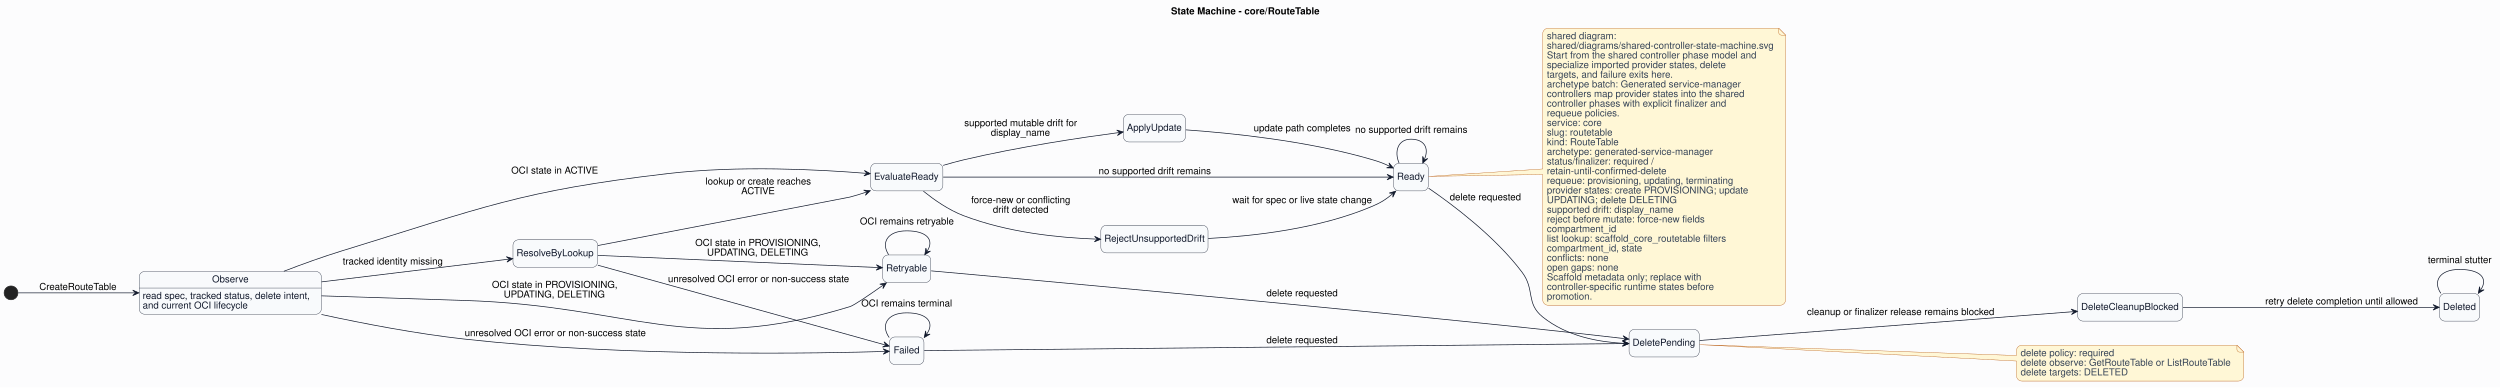
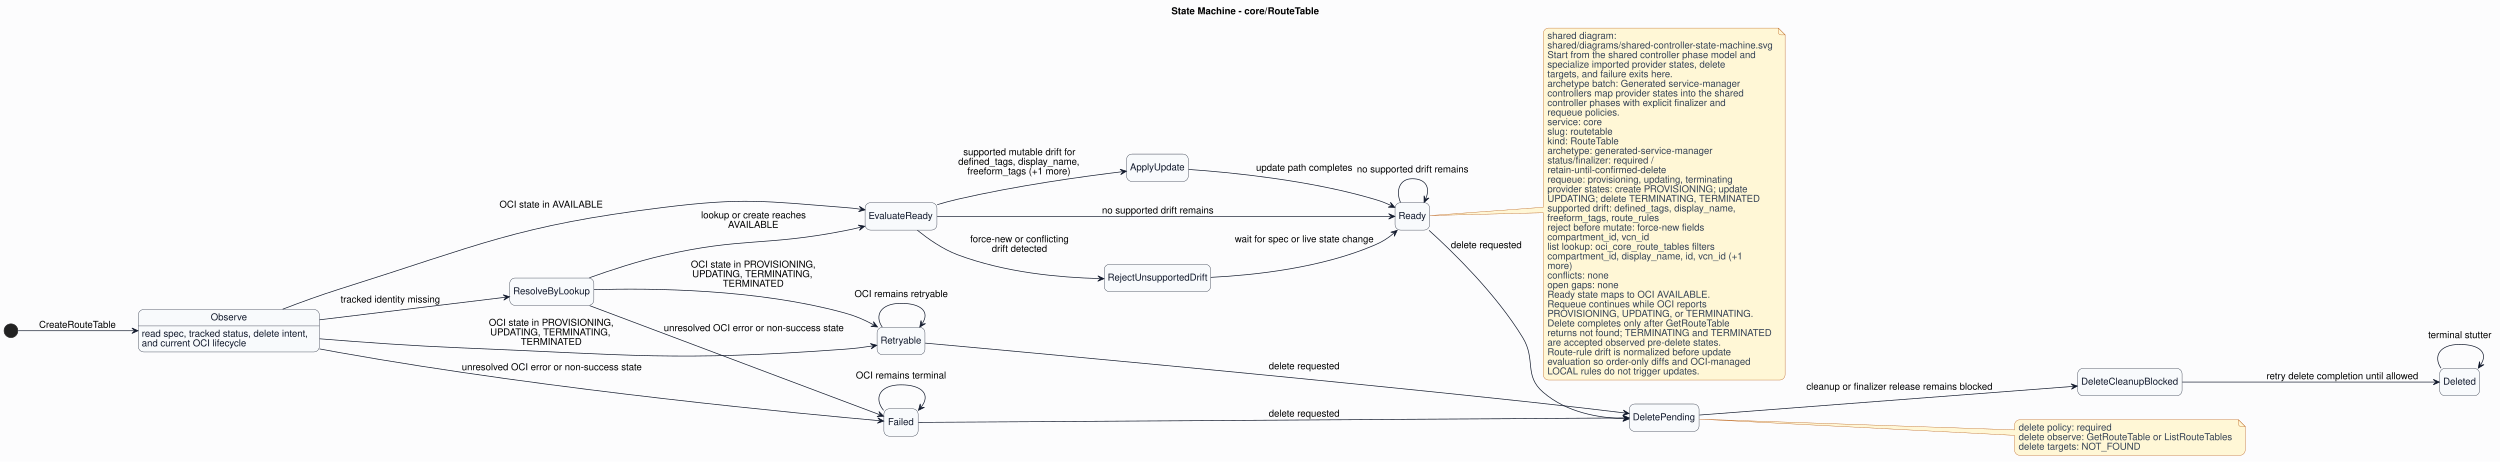
- <svg xmlns="http://www.w3.org/2000/svg" contentStyleType="text/css" data-diagram-type="STATE" height="562px" preserveAspectRatio="none" style="width:3628px;height:562px;background:#FCFCFD;" version="1.1" viewBox="0 0 3628 562" width="3628px" zoomAndPan="magnify">
+ <svg xmlns="http://www.w3.org/2000/svg" contentStyleType="text/css" data-diagram-type="STATE" height="674px" preserveAspectRatio="none" style="width:3651px;height:674px;background:#FCFCFD;" version="1.1" viewBox="0 0 3651 674" width="3651px" zoomAndPan="magnify">
  <defs />
  <g>
-     <rect fill="#FCFCFD" height="562" style="stroke:none;stroke-width:1;" width="3628" x="0" y="0" />
+     <rect fill="#FCFCFD" height="674" style="stroke:none;stroke-width:1;" width="3651" x="0" y="0" />
    <g class="title" data-source-line="10">
-       <text fill="#000000" font-family="Helvetica" font-size="14" font-weight="bold" lengthAdjust="spacing" textLength="216.269" x="1699.334" y="20.78">State Machine - core/RouteTable</text>
-     </g>
-     <g>
-       <rect fill="#F8FAFC" height="62" rx="8" ry="8" style="stroke:#0F172A;stroke-width:0.5;" width="264.364" x="202" y="394" />
-       <line style="stroke:#0F172A;stroke-width:0.5;" x1="202" x2="466.364" y1="418" y2="418" />
-       <text fill="#0F172A" font-family="Helvetica" font-size="14" lengthAdjust="spacing" textLength="52.91" x="307.727" y="409.78">Observe</text>
-       <text fill="#0F172A" font-family="Helvetica" font-size="14" lengthAdjust="spacing" textLength="244.364" x="207" y="433.78">read spec, tracked status, delete intent,</text>
-       <text fill="#0F172A" font-family="Helvetica" font-size="14" lengthAdjust="spacing" textLength="153.282" x="207" y="447.78">and current OCI lifecycle</text>
-     </g>
-     <rect fill="#F8FAFC" height="40" rx="8" ry="8" style="stroke:#0F172A;stroke-width:0.5;" width="104.951" x="1263.36" y="237" />
-     <text fill="#0F172A" font-family="Helvetica" font-size="14" lengthAdjust="spacing" textLength="94.951" x="1268.36" y="260.78">EvaluateReady</text>
-     <rect fill="#F8FAFC" height="40" rx="8" ry="8" style="stroke:#0F172A;stroke-width:0.5;" width="50.469" x="2022.32" y="237" />
-     <text fill="#0F172A" font-family="Helvetica" font-size="14" lengthAdjust="spacing" textLength="40.469" x="2027.32" y="260.78">Ready</text>
-     <rect fill="#F8FAFC" height="40" rx="8" ry="8" style="stroke:#0F172A;stroke-width:0.5;" width="69.917" x="1280.88" y="370" />
-     <text fill="#0F172A" font-family="Helvetica" font-size="14" lengthAdjust="spacing" textLength="59.917" x="1285.88" y="393.78">Retryable</text>
-     <rect fill="#F8FAFC" height="40" rx="8" ry="8" style="stroke:#0F172A;stroke-width:0.5;" width="50" x="1290.84" y="489" />
-     <text fill="#0F172A" font-family="Helvetica" font-size="14" lengthAdjust="spacing" textLength="38.131" x="1296.775" y="512.78">Failed</text>
-     <rect fill="#F8FAFC" height="40" rx="8" ry="8" style="stroke:#0F172A;stroke-width:0.5;" width="122.848" x="744.44" y="348" />
-     <text fill="#0F172A" font-family="Helvetica" font-size="14" lengthAdjust="spacing" textLength="112.848" x="749.44" y="371.78">ResolveByLookup</text>
-     <rect fill="#F8FAFC" height="40" rx="8" ry="8" style="stroke:#0F172A;stroke-width:0.5;" width="155.51" x="1597.56" y="327" />
-     <text fill="#0F172A" font-family="Helvetica" font-size="14" lengthAdjust="spacing" textLength="145.51" x="1602.56" y="350.78">RejectUnsupportedDrift</text>
-     <rect fill="#F8FAFC" height="40" rx="8" ry="8" style="stroke:#0F172A;stroke-width:0.5;" width="90.165" x="1630.23" y="166" />
-     <text fill="#0F172A" font-family="Helvetica" font-size="14" lengthAdjust="spacing" textLength="80.165" x="1635.23" y="189.78">ApplyUpdate</text>
-     <rect fill="#F8FAFC" height="40" rx="8" ry="8" style="stroke:#0F172A;stroke-width:0.5;" width="101.848" x="2364.1" y="478" />
-     <text fill="#0F172A" font-family="Helvetica" font-size="14" lengthAdjust="spacing" textLength="91.848" x="2369.1" y="501.78">DeletePending</text>
-     <rect fill="#F8FAFC" height="40" rx="8" ry="8" style="stroke:#0F172A;stroke-width:0.5;" width="58.255" x="3540.22" y="426" />
-     <text fill="#0F172A" font-family="Helvetica" font-size="14" lengthAdjust="spacing" textLength="48.255" x="3545.22" y="449.78">Deleted</text>
-     <rect fill="#F8FAFC" height="40" rx="8" ry="8" style="stroke:#0F172A;stroke-width:0.5;" width="152.427" x="3015.03" y="426" />
-     <text fill="#0F172A" font-family="Helvetica" font-size="14" lengthAdjust="spacing" textLength="142.427" x="3020.03" y="449.78">DeleteCleanupBlocked</text>
-     <ellipse cx="16" cy="425" fill="#222222" rx="10" ry="10" style="stroke:#222222;stroke-width:1;" />
+       <text fill="#000000" font-family="Helvetica" font-size="14" font-weight="bold" lengthAdjust="spacing" textLength="216.269" x="1710.694" y="20.78">State Machine - core/RouteTable</text>
+     </g>
+     <g class="entity" data-qualified-name="observe" id="ent0002">
+       <rect fill="#F8FAFC" height="62" rx="8" ry="8" style="stroke:#0F172A;stroke-width:0.5;" width="264.364" x="202" y="452" />
+       <line style="stroke:#0F172A;stroke-width:0.5;" x1="202" x2="466.364" y1="476" y2="476" />
+       <text fill="#0F172A" font-family="Helvetica" font-size="14" lengthAdjust="spacing" textLength="52.91" x="307.727" y="467.78">Observe</text>
+       <text fill="#0F172A" font-family="Helvetica" font-size="14" lengthAdjust="spacing" textLength="244.364" x="207" y="491.78">read spec, tracked status, delete intent,</text>
+       <text fill="#0F172A" font-family="Helvetica" font-size="14" lengthAdjust="spacing" textLength="153.282" x="207" y="505.78">and current OCI lifecycle</text>
+     </g>
+     <rect fill="#F8FAFC" height="40" rx="8" ry="8" style="stroke:#0F172A;stroke-width:0.5;" width="104.951" x="1263.36" y="296" />
+     <text fill="#0F172A" font-family="Helvetica" font-size="14" lengthAdjust="spacing" textLength="94.951" x="1268.36" y="319.78">EvaluateReady</text>
+     <rect fill="#F8FAFC" height="40" rx="8" ry="8" style="stroke:#0F172A;stroke-width:0.5;" width="50.469" x="2037.32" y="296" />
+     <text fill="#0F172A" font-family="Helvetica" font-size="14" lengthAdjust="spacing" textLength="40.469" x="2042.32" y="319.78">Ready</text>
+     <rect fill="#F8FAFC" height="40" rx="8" ry="8" style="stroke:#0F172A;stroke-width:0.5;" width="69.917" x="1280.88" y="478" />
+     <text fill="#0F172A" font-family="Helvetica" font-size="14" lengthAdjust="spacing" textLength="59.917" x="1285.88" y="501.78">Retryable</text>
+     <rect fill="#F8FAFC" height="40" rx="8" ry="8" style="stroke:#0F172A;stroke-width:0.5;" width="50" x="1290.84" y="597" />
+     <text fill="#0F172A" font-family="Helvetica" font-size="14" lengthAdjust="spacing" textLength="38.131" x="1296.775" y="620.78">Failed</text>
+     <rect fill="#F8FAFC" height="40" rx="8" ry="8" style="stroke:#0F172A;stroke-width:0.5;" width="122.848" x="744.44" y="406" />
+     <text fill="#0F172A" font-family="Helvetica" font-size="14" lengthAdjust="spacing" textLength="112.848" x="749.44" y="429.78">ResolveByLookup</text>
+     <rect fill="#F8FAFC" height="40" rx="8" ry="8" style="stroke:#0F172A;stroke-width:0.5;" width="155.51" x="1612.56" y="386" />
+     <text fill="#0F172A" font-family="Helvetica" font-size="14" lengthAdjust="spacing" textLength="145.51" x="1617.56" y="409.78">RejectUnsupportedDrift</text>
+     <rect fill="#F8FAFC" height="40" rx="8" ry="8" style="stroke:#0F172A;stroke-width:0.5;" width="90.165" x="1645.23" y="225" />
+     <text fill="#0F172A" font-family="Helvetica" font-size="14" lengthAdjust="spacing" textLength="80.165" x="1650.23" y="248.78">ApplyUpdate</text>
+     <rect fill="#F8FAFC" height="40" rx="8" ry="8" style="stroke:#0F172A;stroke-width:0.5;" width="101.848" x="2379.46" y="590" />
+     <text fill="#0F172A" font-family="Helvetica" font-size="14" lengthAdjust="spacing" textLength="91.848" x="2384.46" y="613.78">DeletePending</text>
+     <rect fill="#F8FAFC" height="40" rx="8" ry="8" style="stroke:#0F172A;stroke-width:0.5;" width="58.255" x="3562.95" y="538" />
+     <text fill="#0F172A" font-family="Helvetica" font-size="14" lengthAdjust="spacing" textLength="48.255" x="3567.95" y="561.78">Deleted</text>
+     <rect fill="#F8FAFC" height="40" rx="8" ry="8" style="stroke:#0F172A;stroke-width:0.5;" width="152.427" x="3034.26" y="538" />
+     <text fill="#0F172A" font-family="Helvetica" font-size="14" lengthAdjust="spacing" textLength="142.427" x="3039.26" y="561.78">DeleteCleanupBlocked</text>
+     <g class="start_entity" data-qualified-name=".start." data-source-line="32" id="ent0002">
+       <ellipse cx="16" cy="483" fill="#222222" rx="10" ry="10" style="stroke:#222222;stroke-width:1;" />
+     </g>
    <g class="entity" data-qualified-name="GMN2" data-source-line="55" id="ent0003">
-       <path d="M2238.78,49 L2238.78,245.2 L2073.1,255.99 L2238.78,253.2 L2238.78,435 A8,8 0 0 0 2246.78,443 L2583.261,443 A8,8 0 0 0 2591.261,435 L2591.261,51 L2581.261,41 L2246.78,41 A8,8 0 0 0 2238.78,49" fill="#FFF7D6" style="stroke:#B45309;stroke-width:0.5;" />
-       <path d="M2581.261,41 L2581.261,47 A4,4 0 0 0 2585.261,51 L2591.261,51 L2581.261,41" fill="#FFF7D6" style="stroke:#B45309;stroke-width:0.5;" />
-       <text fill="#334155" font-family="Helvetica" font-size="14" lengthAdjust="spacing" textLength="101.165" x="2244.78" y="56.78">shared diagram:</text>
-       <text fill="#334155" font-family="Helvetica" font-size="14" lengthAdjust="spacing" textLength="331.481" x="2244.78" y="70.78">shared/diagrams/shared-controller-state-machine.svg</text>
-       <text fill="#334155" font-family="Helvetica" font-size="14" lengthAdjust="spacing" textLength="304.274" x="2244.78" y="84.78">Start from the shared controller phase model and</text>
-       <text fill="#334155" font-family="Helvetica" font-size="14" lengthAdjust="spacing" textLength="261.468" x="2244.78" y="98.78">specialize imported provider states, delete</text>
-       <text fill="#334155" font-family="Helvetica" font-size="14" lengthAdjust="spacing" textLength="184.434" x="2244.78" y="112.78">targets, and failure exits here.</text>
-       <text fill="#334155" font-family="Helvetica" font-size="14" lengthAdjust="spacing" textLength="281.709" x="2244.78" y="126.78">archetype batch: Generated service-manager</text>
-       <text fill="#334155" font-family="Helvetica" font-size="14" lengthAdjust="spacing" textLength="287.923" x="2244.78" y="140.78">controllers map provider states into the shared</text>
-       <text fill="#334155" font-family="Helvetica" font-size="14" lengthAdjust="spacing" textLength="261.461" x="2244.78" y="154.78">controller phases with explicit finalizer and</text>
-       <text fill="#334155" font-family="Helvetica" font-size="14" lengthAdjust="spacing" textLength="105.848" x="2244.78" y="168.78">requeue policies.</text>
-       <text fill="#334155" font-family="Helvetica" font-size="14" lengthAdjust="spacing" textLength="79.358" x="2244.78" y="182.78">service: core</text>
-       <text fill="#334155" font-family="Helvetica" font-size="14" lengthAdjust="spacing" textLength="95.731" x="2244.78" y="196.78">slug: routetable</text>
-       <text fill="#334155" font-family="Helvetica" font-size="14" lengthAdjust="spacing" textLength="105.841" x="2244.78" y="210.78">kind: RouteTable</text>
-       <text fill="#334155" font-family="Helvetica" font-size="14" lengthAdjust="spacing" textLength="241.24" x="2244.78" y="224.78">archetype: generated-service-manager</text>
-       <text fill="#334155" font-family="Helvetica" font-size="14" lengthAdjust="spacing" textLength="156.406" x="2244.78" y="238.78">status/finalizer: required /</text>
-       <text fill="#334155" font-family="Helvetica" font-size="14" lengthAdjust="spacing" textLength="174.303" x="2244.78" y="252.78">retain-until-confirmed-delete</text>
-       <text fill="#334155" font-family="Helvetica" font-size="14" lengthAdjust="spacing" textLength="272.398" x="2244.78" y="266.78">requeue: provisioning, updating, terminating</text>
-       <text fill="#334155" font-family="Helvetica" font-size="14" lengthAdjust="spacing" textLength="295.682" x="2244.78" y="280.78">provider states: create PROVISIONING; update</text>
-       <text fill="#334155" font-family="Helvetica" font-size="14" lengthAdjust="spacing" textLength="192.165" x="2244.78" y="294.78">UPDATING; delete DELETING</text>
-       <text fill="#334155" font-family="Helvetica" font-size="14" lengthAdjust="spacing" textLength="183.661" x="2244.78" y="308.78">supported drift: display_name</text>
-       <text fill="#334155" font-family="Helvetica" font-size="14" lengthAdjust="spacing" textLength="230.33" x="2244.78" y="322.78">reject before mutate: force-new fields</text>
-       <text fill="#334155" font-family="Helvetica" font-size="14" lengthAdjust="spacing" textLength="100.379" x="2244.78" y="336.78">compartment_id</text>
-       <text fill="#334155" font-family="Helvetica" font-size="14" lengthAdjust="spacing" textLength="260.695" x="2244.78" y="350.78">list lookup: scaffold_core_routetable filters</text>
-       <text fill="#334155" font-family="Helvetica" font-size="14" lengthAdjust="spacing" textLength="138.51" x="2244.78" y="364.78">compartment_id, state</text>
-       <text fill="#334155" font-family="Helvetica" font-size="14" lengthAdjust="spacing" textLength="89.496" x="2244.78" y="378.78">conflicts: none</text>
-       <text fill="#334155" font-family="Helvetica" font-size="14" lengthAdjust="spacing" textLength="104.316" x="2244.78" y="392.78">open gaps: none</text>
-       <text fill="#334155" font-family="Helvetica" font-size="14" lengthAdjust="spacing" textLength="224.902" x="2244.78" y="406.78">Scaffold metadata only; replace with</text>
-       <text fill="#334155" font-family="Helvetica" font-size="14" lengthAdjust="spacing" textLength="244.323" x="2244.78" y="420.78">controller-specific runtime states before</text>
-       <text fill="#334155" font-family="Helvetica" font-size="14" lengthAdjust="spacing" textLength="66.144" x="2244.78" y="434.78">promotion.</text>
-     </g>
-     <g class="entity" data-qualified-name="GMN5" data-source-line="85" id="ent0006">
-       <path d="M2926.27,509 L2926.27,515.93 L2466.43,500.17 L2926.27,523.93 L2926.27,545 A8,8 0 0 0 2934.27,553 L3248.227,553 A8,8 0 0 0 3256.227,545 L3256.227,511 L3246.227,501 L2934.27,501 A8,8 0 0 0 2926.27,509" fill="#FFF7D6" style="stroke:#B45309;stroke-width:0.5;" />
-       <path d="M3246.227,501 L3246.227,507 A4,4 0 0 0 3250.227,511 L3256.227,511 L3246.227,501" fill="#FFF7D6" style="stroke:#B45309;stroke-width:0.5;" />
-       <text fill="#334155" font-family="Helvetica" font-size="14" lengthAdjust="spacing" textLength="136.972" x="2932.27" y="516.78">delete policy: required</text>
-       <text fill="#334155" font-family="Helvetica" font-size="14" lengthAdjust="spacing" textLength="308.957" x="2932.27" y="530.78">delete observe: GetRouteTable or ListRouteTable</text>
-       <text fill="#334155" font-family="Helvetica" font-size="14" lengthAdjust="spacing" textLength="157.185" x="2932.27" y="544.78">delete targets: DELETED</text>
+       <path d="M2253.78,49 L2253.78,302.66 L2088.12,314.79 L2253.78,310.66 L2253.78,547 A8,8 0 0 0 2261.78,555 L2598.986,555 A8,8 0 0 0 2606.986,547 L2606.986,51 L2596.986,41 L2261.78,41 A8,8 0 0 0 2253.78,49" fill="#FFF7D6" style="stroke:#B45309;stroke-width:0.5;" />
+       <path d="M2596.986,41 L2596.986,47 A4,4 0 0 0 2600.986,51 L2606.986,51 L2596.986,41" fill="#FFF7D6" style="stroke:#B45309;stroke-width:0.5;" />
+       <text fill="#334155" font-family="Helvetica" font-size="14" lengthAdjust="spacing" textLength="101.165" x="2259.78" y="56.78">shared diagram:</text>
+       <text fill="#334155" font-family="Helvetica" font-size="14" lengthAdjust="spacing" textLength="331.481" x="2259.78" y="70.78">shared/diagrams/shared-controller-state-machine.svg</text>
+       <text fill="#334155" font-family="Helvetica" font-size="14" lengthAdjust="spacing" textLength="304.274" x="2259.78" y="84.78">Start from the shared controller phase model and</text>
+       <text fill="#334155" font-family="Helvetica" font-size="14" lengthAdjust="spacing" textLength="261.468" x="2259.78" y="98.78">specialize imported provider states, delete</text>
+       <text fill="#334155" font-family="Helvetica" font-size="14" lengthAdjust="spacing" textLength="184.434" x="2259.78" y="112.78">targets, and failure exits here.</text>
+       <text fill="#334155" font-family="Helvetica" font-size="14" lengthAdjust="spacing" textLength="281.709" x="2259.78" y="126.78">archetype batch: Generated service-manager</text>
+       <text fill="#334155" font-family="Helvetica" font-size="14" lengthAdjust="spacing" textLength="287.923" x="2259.78" y="140.78">controllers map provider states into the shared</text>
+       <text fill="#334155" font-family="Helvetica" font-size="14" lengthAdjust="spacing" textLength="261.461" x="2259.78" y="154.78">controller phases with explicit finalizer and</text>
+       <text fill="#334155" font-family="Helvetica" font-size="14" lengthAdjust="spacing" textLength="105.848" x="2259.78" y="168.78">requeue policies.</text>
+       <text fill="#334155" font-family="Helvetica" font-size="14" lengthAdjust="spacing" textLength="79.358" x="2259.78" y="182.78">service: core</text>
+       <text fill="#334155" font-family="Helvetica" font-size="14" lengthAdjust="spacing" textLength="95.731" x="2259.78" y="196.78">slug: routetable</text>
+       <text fill="#334155" font-family="Helvetica" font-size="14" lengthAdjust="spacing" textLength="105.841" x="2259.78" y="210.78">kind: RouteTable</text>
+       <text fill="#334155" font-family="Helvetica" font-size="14" lengthAdjust="spacing" textLength="241.24" x="2259.78" y="224.78">archetype: generated-service-manager</text>
+       <text fill="#334155" font-family="Helvetica" font-size="14" lengthAdjust="spacing" textLength="156.406" x="2259.78" y="238.78">status/finalizer: required /</text>
+       <text fill="#334155" font-family="Helvetica" font-size="14" lengthAdjust="spacing" textLength="174.303" x="2259.78" y="252.78">retain-until-confirmed-delete</text>
+       <text fill="#334155" font-family="Helvetica" font-size="14" lengthAdjust="spacing" textLength="272.398" x="2259.78" y="266.78">requeue: provisioning, updating, terminating</text>
+       <text fill="#334155" font-family="Helvetica" font-size="14" lengthAdjust="spacing" textLength="295.682" x="2259.78" y="280.78">provider states: create PROVISIONING; update</text>
+       <text fill="#334155" font-family="Helvetica" font-size="14" lengthAdjust="spacing" textLength="317.372" x="2259.78" y="294.78">UPDATING; delete TERMINATING, TERMINATED</text>
+       <text fill="#334155" font-family="Helvetica" font-size="14" lengthAdjust="spacing" textLength="275.509" x="2259.78" y="308.78">supported drift: defined_tags, display_name,</text>
+       <text fill="#334155" font-family="Helvetica" font-size="14" lengthAdjust="spacing" textLength="164.192" x="2259.78" y="322.78">freeform_tags, route_rules</text>
+       <text fill="#334155" font-family="Helvetica" font-size="14" lengthAdjust="spacing" textLength="230.33" x="2259.78" y="336.78">reject before mutate: force-new fields</text>
+       <text fill="#334155" font-family="Helvetica" font-size="14" lengthAdjust="spacing" textLength="148.627" x="2259.78" y="350.78">compartment_id, vcn_id</text>
+       <text fill="#334155" font-family="Helvetica" font-size="14" lengthAdjust="spacing" textLength="245.13" x="2259.78" y="364.78">list lookup: oci_core_route_tables filters</text>
+       <text fill="#334155" font-family="Helvetica" font-size="14" lengthAdjust="spacing" textLength="285.981" x="2259.78" y="378.78">compartment_id, display_name, id, vcn_id (+1</text>
+       <text fill="#334155" font-family="Helvetica" font-size="14" lengthAdjust="spacing" textLength="36.559" x="2259.78" y="392.78">more)</text>
+       <text fill="#334155" font-family="Helvetica" font-size="14" lengthAdjust="spacing" textLength="89.496" x="2259.78" y="406.78">conflicts: none</text>
+       <text fill="#334155" font-family="Helvetica" font-size="14" lengthAdjust="spacing" textLength="104.316" x="2259.78" y="420.78">open gaps: none</text>
+       <text fill="#334155" font-family="Helvetica" font-size="14" lengthAdjust="spacing" textLength="240.447" x="2259.78" y="434.78">Ready state maps to OCI AVAILABLE.</text>
+       <text fill="#334155" font-family="Helvetica" font-size="14" lengthAdjust="spacing" textLength="232.682" x="2259.78" y="448.78">Requeue continues while OCI reports</text>
+       <text fill="#334155" font-family="Helvetica" font-size="14" lengthAdjust="spacing" textLength="307.248" x="2259.78" y="462.78">PROVISIONING, UPDATING, or TERMINATING.</text>
+       <text fill="#334155" font-family="Helvetica" font-size="14" lengthAdjust="spacing" textLength="268.475" x="2259.78" y="476.78">Delete completes only after GetRouteTable</text>
+       <text fill="#334155" font-family="Helvetica" font-size="14" lengthAdjust="spacing" textLength="332.206" x="2259.78" y="490.78">returns not found; TERMINATING and TERMINATED</text>
+       <text fill="#334155" font-family="Helvetica" font-size="14" lengthAdjust="spacing" textLength="254.488" x="2259.78" y="504.78">are accepted observed pre-delete states.</text>
+       <text fill="#334155" font-family="Helvetica" font-size="14" lengthAdjust="spacing" textLength="269.254" x="2259.78" y="518.78">Route-rule drift is normalized before update</text>
+       <text fill="#334155" font-family="Helvetica" font-size="14" lengthAdjust="spacing" textLength="298.054" x="2259.78" y="532.78">evaluation so order-only diffs and OCI-managed</text>
+       <text fill="#334155" font-family="Helvetica" font-size="14" lengthAdjust="spacing" textLength="224.13" x="2259.78" y="546.78">LOCAL rules do not trigger updates.</text>
+     </g>
+     <g class="entity" data-qualified-name="GMN5" data-source-line="93" id="ent0006">
+       <path d="M2941.99,621 L2941.99,627.82 L2481.8,612.16 L2941.99,635.82 L2941.99,657 A8,8 0 0 0 2949.99,665 L3270.947,665 A8,8 0 0 0 3278.947,657 L3278.947,623 L3268.947,613 L2949.99,613 A8,8 0 0 0 2941.99,621" fill="#FFF7D6" style="stroke:#B45309;stroke-width:0.5;" />
+       <path d="M3268.947,613 L3268.947,619 A4,4 0 0 0 3272.947,623 L3278.947,623 L3268.947,613" fill="#FFF7D6" style="stroke:#B45309;stroke-width:0.5;" />
+       <text fill="#334155" font-family="Helvetica" font-size="14" lengthAdjust="spacing" textLength="136.972" x="2947.99" y="628.78">delete policy: required</text>
+       <text fill="#334155" font-family="Helvetica" font-size="14" lengthAdjust="spacing" textLength="315.957" x="2947.99" y="642.78">delete observe: GetRouteTable or ListRouteTables</text>
+       <text fill="#334155" font-family="Helvetica" font-size="14" lengthAdjust="spacing" textLength="179.724" x="2947.99" y="656.78">delete targets: NOT_FOUND</text>
    </g>
    <g class="link" data-entity-1="ent0002" data-entity-2="ent0002" data-link-type="dependency" data-source-line="32" id="lnk3">
-       <path d="M26.46,425 C53.02,425 124.95,425 195.6,425" fill="none" id="*start*-to-observe" style="stroke:#0F172A;stroke-width:1;" />
-       <polygon fill="#0F172A" points="201.6,425,192.6,421,196.6,425,192.6,429,201.6,425" style="stroke:#0F172A;stroke-width:1;" />
-       <text fill="#000000" font-family="Helvetica" font-size="14" lengthAdjust="spacing" textLength="114.399" x="57" y="420.78">CreateRouteTable</text>
+       <path d="M26.46,483 C53.02,483 124.95,483 195.6,483" fill="none" id="*start*-to-observe" style="stroke:#0F172A;stroke-width:1;" />
+       <polygon fill="#0F172A" points="201.6,483,192.6,479,196.6,483,192.6,487,201.6,483" style="stroke:#0F172A;stroke-width:1;" />
+       <text fill="#000000" font-family="Helvetica" font-size="14" lengthAdjust="spacing" textLength="114.399" x="57" y="478.78">CreateRouteTable</text>
    </g>
    <g class="link" data-entity-1="ent0002" data-entity-2="ent0007" data-link-type="dependency" data-source-line="33" id="lnk4">
-       <path d="M466.64,409.05 C557.55,398.01 668.334,384.573 738.184,376.093" fill="none" id="observe-to-resolve_by_lookup" style="stroke:#0F172A;stroke-width:1;" />
-       <polygon fill="#0F172A" points="744.14,375.37,734.723,372.484,739.176,375.973,735.688,380.425,744.14,375.37" style="stroke:#0F172A;stroke-width:1;" />
-       <text fill="#000000" font-family="Helvetica" font-size="14" lengthAdjust="spacing" textLength="145.503" x="497.36" y="383.84">tracked identity missing</text>
+       <path d="M466.64,467.05 C557.55,456.01 668.334,442.573 738.184,434.093" fill="none" id="observe-to-resolve_by_lookup" style="stroke:#0F172A;stroke-width:1;" />
+       <polygon fill="#0F172A" points="744.14,433.37,734.723,430.484,739.176,433.973,735.688,438.425,744.14,433.37" style="stroke:#0F172A;stroke-width:1;" />
+       <text fill="#000000" font-family="Helvetica" font-size="14" lengthAdjust="spacing" textLength="145.503" x="497.36" y="441.84">tracked identity missing</text>
    </g>
    <g class="link" data-entity-1="ent0007" data-entity-2="ent0003" data-link-type="dependency" data-source-line="34" id="lnk5">
-       <path d="M867.78,356.3 C985.37,333.72 1232.26,286.3 1233.36,286 C1243.07,283.36 1247.604,282.054 1257.384,278.704" fill="none" id="resolve_by_lookup-to-evaluate_ready" style="stroke:#0F172A;stroke-width:1;" />
-       <polygon fill="#0F172A" points="1263.06,276.76,1253.249,275.892,1258.33,278.38,1255.842,283.461,1263.06,276.76" style="stroke:#0F172A;stroke-width:1;" />
-       <text fill="#000000" font-family="Helvetica" font-size="14" lengthAdjust="spacing" textLength="154.089" x="1023.86" y="267.78">lookup or create reaches</text>
-       <text fill="#000000" font-family="Helvetica" font-size="14" lengthAdjust="spacing" textLength="50.565" x="1075.622" y="281.78">ACTIVE</text>
+       <path d="M860.74,405.59 C891.81,394.51 931.84,381.4 968.36,373 C1084.2,346.36 1116.73,359.87 1233.36,337 C1242.97,335.12 1247.306,334.224 1257.066,331.804" fill="none" id="resolve_by_lookup-to-evaluate_ready" style="stroke:#0F172A;stroke-width:1;" />
+       <polygon fill="#0F172A" points="1262.89,330.36,1253.192,328.644,1258.037,331.563,1255.117,336.408,1262.89,330.36" style="stroke:#0F172A;stroke-width:1;" />
+       <text fill="#000000" font-family="Helvetica" font-size="14" lengthAdjust="spacing" textLength="154.089" x="1023.86" y="318.78">lookup or create reaches</text>
+       <text fill="#000000" font-family="Helvetica" font-size="14" lengthAdjust="spacing" textLength="75.489" x="1063.16" y="332.78">AVAILABLE</text>
    </g>
    <g class="link" data-entity-1="ent0007" data-entity-2="ent0005" data-link-type="dependency" data-source-line="35" id="lnk6">
-       <path d="M867.63,370.63 C975.21,375.29 1189.806,384.58 1274.596,388.26" fill="none" id="resolve_by_lookup-to-retryable" style="stroke:#0F172A;stroke-width:1;" />
-       <polygon fill="#0F172A" points="1280.59,388.52,1271.772,384.134,1275.595,388.303,1271.425,392.126,1280.59,388.52" style="stroke:#0F172A;stroke-width:1;" />
-       <text fill="#000000" font-family="Helvetica" font-size="14" lengthAdjust="spacing" textLength="184.379" x="1008.86" y="356.9">OCI state in PROVISIONING,</text>
-       <text fill="#000000" font-family="Helvetica" font-size="14" lengthAdjust="spacing" textLength="150.131" x="1025.984" y="370.9">UPDATING, DELETING</text>
+       <path d="M867.46,423.04 C951.3,420.6 1106.7,422.03 1233.36,457 C1250,461.59 1261.971,466.84 1276.291,474.64" fill="none" id="resolve_by_lookup-to-retryable" style="stroke:#0F172A;stroke-width:1;" />
+       <polygon fill="#0F172A" points="1281.56,477.51,1275.57,469.692,1277.169,475.118,1271.743,476.718,1281.56,477.51" style="stroke:#0F172A;stroke-width:1;" />
+       <text fill="#000000" font-family="Helvetica" font-size="14" lengthAdjust="spacing" textLength="184.379" x="1008.86" y="390.78">OCI state in PROVISIONING,</text>
+       <text fill="#000000" font-family="Helvetica" font-size="14" lengthAdjust="spacing" textLength="180.448" x="1010.825" y="404.78">UPDATING, TERMINATING,</text>
+       <text fill="#000000" font-family="Helvetica" font-size="14" lengthAdjust="spacing" textLength="91" x="1055.55" y="418.78">TERMINATED</text>
    </g>
    <g class="link" data-entity-1="ent0007" data-entity-2="ent0006" data-link-type="dependency" data-source-line="36" id="lnk7">
-       <path d="M867.63,384.87 C979.69,415.97 1208.579,479.505 1284.669,500.625" fill="none" id="resolve_by_lookup-to-failed" style="stroke:#0F172A;stroke-width:1;" />
-       <polygon fill="#0F172A" points="1290.45,502.23,1282.848,495.969,1285.632,500.893,1280.708,503.677,1290.45,502.23" style="stroke:#0F172A;stroke-width:1;" />
-       <text fill="#000000" font-family="Helvetica" font-size="14" lengthAdjust="spacing" textLength="263.778" x="969.36" y="409.39">unresolved OCI error or non-success state</text>
+       <path d="M861.23,446.44 C970.52,487.53 1207.404,576.598 1284.904,605.748" fill="none" id="resolve_by_lookup-to-failed" style="stroke:#0F172A;stroke-width:1;" />
+       <polygon fill="#0F172A" points="1290.52,607.86,1283.504,600.948,1285.84,606.1,1280.688,608.436,1290.52,607.86" style="stroke:#0F172A;stroke-width:1;" />
+       <text fill="#000000" font-family="Helvetica" font-size="14" lengthAdjust="spacing" textLength="263.778" x="969.36" y="483.56">unresolved OCI error or non-success state</text>
    </g>
    <g class="link" data-entity-1="ent0002" data-entity-2="ent0003" data-link-type="dependency" data-source-line="37" id="lnk8">
-       <path d="M411.96,393.64 C438.45,383.43 468.47,372.55 496.36,364 C702.5,300.82 754.22,277.06 968.36,252 C1072.33,239.83 1189.05,246.034 1256.99,251.554" fill="none" id="observe-to-evaluate_ready" style="stroke:#0F172A;stroke-width:1;" />
-       <polygon fill="#0F172A" points="1262.97,252.04,1254.323,247.324,1257.986,251.635,1253.676,255.298,1262.97,252.04" style="stroke:#0F172A;stroke-width:1;" />
-       <text fill="#000000" font-family="Helvetica" font-size="14" lengthAdjust="spacing" textLength="128.372" x="741.86" y="251.95">OCI state in ACTIVE</text>
+       <path d="M412.84,451.55 C439.14,441.45 468.82,430.65 496.36,422 C702.76,357.16 753.67,329.65 968.36,303 C1085.25,288.49 1115.95,293.69 1233.36,303 C1243.07,303.77 1247.434,304.175 1257.334,305.635" fill="none" id="observe-to-evaluate_ready" style="stroke:#0F172A;stroke-width:1;" />
+       <polygon fill="#0F172A" points="1263.27,306.51,1254.95,301.24,1258.323,305.781,1253.783,309.154,1263.27,306.51" style="stroke:#0F172A;stroke-width:1;" />
+       <text fill="#000000" font-family="Helvetica" font-size="14" lengthAdjust="spacing" textLength="153.296" x="729.36" y="303.24">OCI state in AVAILABLE</text>
    </g>
    <g class="link" data-entity-1="ent0002" data-entity-2="ent0005" data-link-type="dependency" data-source-line="38" id="lnk9">
-       <path d="M466.47,429.33 C529.11,431.38 605.11,433.85 673.36,436 C922.16,443.84 995.33,517.82 1233.36,445 C1239.36,443.17 1260.442,428.766 1281.472,413.886" fill="none" id="observe-to-retryable" style="stroke:#0F172A;stroke-width:1;" />
-       <polygon fill="#0F172A" points="1286.37,410.42,1276.713,412.353,1282.288,413.308,1281.333,418.884,1286.37,410.42" style="stroke:#0F172A;stroke-width:1;" />
-       <text fill="#000000" font-family="Helvetica" font-size="14" lengthAdjust="spacing" textLength="184.379" x="713.86" y="417.78">OCI state in PROVISIONING,</text>
-       <text fill="#000000" font-family="Helvetica" font-size="14" lengthAdjust="spacing" textLength="150.131" x="730.984" y="431.78">UPDATING, DELETING</text>
+       <path d="M466.76,494.78 C529.29,499.86 605.13,505.25 673.36,508 C922.05,518.02 985.14,528.18 1233.36,510 C1248.91,508.86 1260.055,507.469 1274.545,505.149" fill="none" id="observe-to-retryable" style="stroke:#0F172A;stroke-width:1;" />
+       <polygon fill="#0F172A" points="1280.47,504.2,1270.951,501.673,1275.533,504.99,1272.216,509.573,1280.47,504.2" style="stroke:#0F172A;stroke-width:1;" />
+       <text fill="#000000" font-family="Helvetica" font-size="14" lengthAdjust="spacing" textLength="184.379" x="713.86" y="475.78">OCI state in PROVISIONING,</text>
+       <text fill="#000000" font-family="Helvetica" font-size="14" lengthAdjust="spacing" textLength="180.448" x="715.825" y="489.78">UPDATING, TERMINATING,</text>
+       <text fill="#000000" font-family="Helvetica" font-size="14" lengthAdjust="spacing" textLength="91" x="760.549" y="503.78">TERMINATED</text>
    </g>
    <g class="link" data-entity-1="ent0002" data-entity-2="ent0006" data-link-type="dependency" data-source-line="39" id="lnk10">
-       <path d="M466.48,456.38 C528.78,469.89 604.51,484.32 673.36,492 C912.8,518.7 1199.453,512.602 1284.563,510.012" fill="none" id="observe-to-failed" style="stroke:#0F172A;stroke-width:1;" />
-       <polygon fill="#0F172A" points="1290.56,509.83,1281.443,506.106,1285.562,509.982,1281.686,514.102,1290.56,509.83" style="stroke:#0F172A;stroke-width:1;" />
-       <text fill="#000000" font-family="Helvetica" font-size="14" lengthAdjust="spacing" textLength="263.778" x="674.36" y="487.78">unresolved OCI error or non-success state</text>
+       <path d="M466.61,509.53 C476.67,511.43 486.67,513.27 496.36,515 C807.91,570.55 1185.553,605.674 1284.623,614.394" fill="none" id="observe-to-failed" style="stroke:#0F172A;stroke-width:1;" />
+       <polygon fill="#0F172A" points="1290.6,614.92,1281.985,610.146,1285.619,614.482,1281.284,618.115,1290.6,614.92" style="stroke:#0F172A;stroke-width:1;" />
+       <text fill="#000000" font-family="Helvetica" font-size="14" lengthAdjust="spacing" textLength="263.778" x="674.36" y="540.68">unresolved OCI error or non-success state</text>
    </g>
    <g class="link" data-entity-1="ent0003" data-entity-2="ent0008" data-link-type="dependency" data-source-line="40" id="lnk11">
-       <path d="M1340.06,277.48 C1355.49,289.89 1376.81,304.85 1398.32,313 C1462.53,337.35 1534.604,344.906 1591.304,347.026" fill="none" id="evaluate_ready-to-reject_unsupported_drift" style="stroke:#0F172A;stroke-width:1;" />
-       <polygon fill="#0F172A" points="1597.3,347.25,1588.456,342.916,1592.303,347.063,1588.157,350.911,1597.3,347.25" style="stroke:#0F172A;stroke-width:1;" />
-       <text fill="#000000" font-family="Helvetica" font-size="14" lengthAdjust="spacing" textLength="143.951" x="1409.32" y="294.78">force-new or conflicting</text>
-       <text fill="#000000" font-family="Helvetica" font-size="14" lengthAdjust="spacing" textLength="80.938" x="1440.827" y="308.78">drift detected</text>
+       <path d="M1339.7,336.25 C1355.15,348.73 1376.62,363.85 1398.32,372 C1467.6,398.02 1546.132,405.283 1606.192,406.853" fill="none" id="evaluate_ready-to-reject_unsupported_drift" style="stroke:#0F172A;stroke-width:1;" />
+       <polygon fill="#0F172A" points="1612.19,407.01,1603.298,402.776,1607.192,406.879,1603.089,410.773,1612.19,407.01" style="stroke:#0F172A;stroke-width:1;" />
+       <text fill="#000000" font-family="Helvetica" font-size="14" lengthAdjust="spacing" textLength="143.951" x="1416.82" y="353.78">force-new or conflicting</text>
+       <text fill="#000000" font-family="Helvetica" font-size="14" lengthAdjust="spacing" textLength="80.938" x="1448.327" y="367.78">drift detected</text>
    </g>
    <g class="link" data-entity-1="ent0008" data-entity-2="ent0004" data-link-type="dependency" data-source-line="41" id="lnk12">
-       <path d="M1753.32,346.06 C1819.2,342.77 1915.3,332 1992.32,299 C2004.36,293.84 2011.48,289.236 2020.92,281.246" fill="none" id="reject_unsupported_drift-to-ready" style="stroke:#0F172A;stroke-width:1;" />
-       <polygon fill="#0F172A" points="2025.5,277.37,2016.046,280.131,2021.684,280.6,2021.215,286.238,2025.5,277.37" style="stroke:#0F172A;stroke-width:1;" />
-       <text fill="#000000" font-family="Helvetica" font-size="14" lengthAdjust="spacing" textLength="203.882" x="1788.32" y="294.78">wait for spec or live state change</text>
+       <path d="M1768.32,405.06 C1834.2,401.77 1930.3,391 2007.32,358 C2019.36,352.84 2026.48,348.236 2035.92,340.246" fill="none" id="reject_unsupported_drift-to-ready" style="stroke:#0F172A;stroke-width:1;" />
+       <polygon fill="#0F172A" points="2040.5,336.37,2031.046,339.131,2036.684,339.6,2036.215,345.238,2040.5,336.37" style="stroke:#0F172A;stroke-width:1;" />
+       <text fill="#000000" font-family="Helvetica" font-size="14" lengthAdjust="spacing" textLength="203.882" x="1803.32" y="353.78">wait for spec or live state change</text>
    </g>
    <g class="link" data-entity-1="ent0003" data-entity-2="ent0009" data-link-type="dependency" data-source-line="42" id="lnk13">
-       <path d="M1368.72,239.96 C1378.49,237.07 1388.67,234.27 1398.32,232 C1479.17,212.95 1569.202,199.61 1624.032,192.33" fill="none" id="evaluate_ready-to-apply_update" style="stroke:#0F172A;stroke-width:1;" />
-       <polygon fill="#0F172A" points="1629.98,191.54,1620.532,188.759,1625.024,192.198,1621.585,196.69,1629.98,191.54" style="stroke:#0F172A;stroke-width:1;" />
-       <text fill="#000000" font-family="Helvetica" font-size="14" lengthAdjust="spacing" textLength="163.42" x="1399.32" y="183.09">supported mutable drift for</text>
-       <text fill="#000000" font-family="Helvetica" font-size="14" lengthAdjust="spacing" textLength="86.386" x="1437.837" y="197.09">display_name</text>
+       <path d="M1368.7,298.89 C1378.47,296.01 1388.66,293.23 1398.32,291 C1484.78,271.01 1581.754,257.703 1639.114,250.743" fill="none" id="evaluate_ready-to-apply_update" style="stroke:#0F172A;stroke-width:1;" />
+       <polygon fill="#0F172A" points="1645.07,250.02,1635.654,247.133,1640.106,250.622,1636.617,255.075,1645.07,250.02" style="stroke:#0F172A;stroke-width:1;" />
+       <text fill="#000000" font-family="Helvetica" font-size="14" lengthAdjust="spacing" textLength="163.42" x="1406.727" y="226.66">supported mutable drift for</text>
+       <text fill="#000000" font-family="Helvetica" font-size="14" lengthAdjust="spacing" textLength="178.233" x="1399.32" y="240.66">defined_tags, display_name,</text>
+       <text fill="#000000" font-family="Helvetica" font-size="14" lengthAdjust="spacing" textLength="151.334" x="1412.77" y="254.66">freeform_tags (+1 more)</text>
    </g>
    <g class="link" data-entity-1="ent0009" data-entity-2="ent0004" data-link-type="dependency" data-source-line="43" id="lnk14">
-       <path d="M1720.88,188.45 C1782.86,192.76 1898.1,204.07 1992.32,232 C2002.36,234.98 2007.503,236.9 2016.612,241.28" fill="none" id="apply_update-to-ready" style="stroke:#0F172A;stroke-width:1;" />
-       <polygon fill="#0F172A" points="2022.02,243.88,2015.642,236.375,2017.514,241.714,2012.176,243.585,2022.02,243.88" style="stroke:#0F172A;stroke-width:1;" />
-       <text fill="#000000" font-family="Helvetica" font-size="14" lengthAdjust="spacing" textLength="141.654" x="1819.32" y="190.45">update path completes</text>
+       <path d="M1735.88,247.45 C1797.86,251.76 1913.1,263.07 2007.32,291 C2017.36,293.98 2022.503,295.9 2031.612,300.28" fill="none" id="apply_update-to-ready" style="stroke:#0F172A;stroke-width:1;" />
+       <polygon fill="#0F172A" points="2037.02,302.88,2030.642,295.375,2032.514,300.714,2027.176,302.585,2037.02,302.88" style="stroke:#0F172A;stroke-width:1;" />
+       <text fill="#000000" font-family="Helvetica" font-size="14" lengthAdjust="spacing" textLength="141.654" x="1834.32" y="249.45">update path completes</text>
    </g>
    <g class="link" data-entity-1="ent0003" data-entity-2="ent0004" data-link-type="dependency" data-source-line="44" id="lnk15">
-       <path d="M1368.73,257 C1513.46,257 1911.77,257 2015.86,257" fill="none" id="evaluate_ready-to-ready" style="stroke:#0F172A;stroke-width:1;" />
-       <polygon fill="#0F172A" points="2021.86,257,2012.86,253,2016.86,257,2012.86,261,2021.86,257" style="stroke:#0F172A;stroke-width:1;" />
-       <text fill="#000000" font-family="Helvetica" font-size="14" lengthAdjust="spacing" textLength="162.641" x="1594.32" y="252.78">no supported drift remains</text>
+       <path d="M1368.62,316 C1515.56,316 1925.41,316 2030.95,316" fill="none" id="evaluate_ready-to-ready" style="stroke:#0F172A;stroke-width:1;" />
+       <polygon fill="#0F172A" points="2036.95,316,2027.95,312,2031.95,316,2027.95,320,2036.95,316" style="stroke:#0F172A;stroke-width:1;" />
+       <text fill="#000000" font-family="Helvetica" font-size="14" lengthAdjust="spacing" textLength="162.641" x="1609.32" y="311.78">no supported drift remains</text>
    </g>
    <g class="link" data-entity-1="ent0004" data-entity-2="ent0004" data-link-type="dependency" data-source-line="45" id="lnk16">
-       <path d="M2030.35,236.69 C2023,219.73 2028.74,202 2047.55,202 C2066.36,202 2074.486,214.225 2067.136,231.185" fill="none" id="ready-to-ready" style="stroke:#0F172A;stroke-width:1;" />
-       <polygon fill="#0F172A" points="2064.75,236.69,2071.999,230.023,2066.738,232.102,2064.659,226.842,2064.75,236.69" style="stroke:#0F172A;stroke-width:1;" />
-       <text fill="#000000" font-family="Helvetica" font-size="14" lengthAdjust="spacing" textLength="162.641" x="1966.55" y="192.78">no supported drift remains</text>
+       <path d="M2045.35,295.69 C2038,278.73 2043.74,261 2062.55,261 C2081.36,261 2089.486,273.225 2082.136,290.185" fill="none" id="ready-to-ready" style="stroke:#0F172A;stroke-width:1;" />
+       <polygon fill="#0F172A" points="2079.75,295.69,2086.999,289.023,2081.738,291.102,2079.659,285.842,2079.75,295.69" style="stroke:#0F172A;stroke-width:1;" />
+       <text fill="#000000" font-family="Helvetica" font-size="14" lengthAdjust="spacing" textLength="162.641" x="1981.55" y="251.78">no supported drift remains</text>
    </g>
    <g class="link" data-entity-1="ent0005" data-entity-2="ent0005" data-link-type="dependency" data-source-line="46" id="lnk17">
-       <path d="M1289.63,369.69 C1278.42,352.73 1287.16,335 1315.84,335 C1344.52,335 1356.556,347.723 1345.356,364.683" fill="none" id="retryable-to-retryable" style="stroke:#0F172A;stroke-width:1;" />
-       <polygon fill="#0F172A" points="1342.05,369.69,1350.347,364.384,1344.805,365.518,1343.672,359.976,1342.05,369.69" style="stroke:#0F172A;stroke-width:1;" />
-       <text fill="#000000" font-family="Helvetica" font-size="14" lengthAdjust="spacing" textLength="136.931" x="1247.84" y="325.78">OCI remains retryable</text>
+       <path d="M1288.44,477.69 C1276.72,460.73 1285.86,443 1315.84,443 C1345.82,443 1358.371,455.794 1346.651,472.754" fill="none" id="retryable-to-retryable" style="stroke:#0F172A;stroke-width:1;" />
+       <polygon fill="#0F172A" points="1343.24,477.69,1351.647,472.56,1346.082,473.577,1345.066,468.012,1343.24,477.69" style="stroke:#0F172A;stroke-width:1;" />
+       <text fill="#000000" font-family="Helvetica" font-size="14" lengthAdjust="spacing" textLength="136.931" x="1247.84" y="433.78">OCI remains retryable</text>
    </g>
    <g class="link" data-entity-1="ent0006" data-entity-2="ent0006" data-link-type="dependency" data-source-line="47" id="lnk18">
-       <path d="M1290.41,489.83 C1278.04,472.53 1286.52,454 1315.84,454 C1345.16,454 1357.13,467.649 1344.76,484.949" fill="none" id="failed-to-failed" style="stroke:#0F172A;stroke-width:1;" />
-       <polygon fill="#0F172A" points="1341.27,489.83,1349.758,484.836,1344.178,485.763,1343.251,480.182,1341.27,489.83" style="stroke:#0F172A;stroke-width:1;" />
-       <text fill="#000000" font-family="Helvetica" font-size="14" lengthAdjust="spacing" textLength="132.255" x="1249.84" y="444.78">OCI remains terminal</text>
+       <path d="M1290.37,599.26 C1275.85,581.56 1284.34,562 1315.84,562 C1347.34,562 1359.635,576.921 1345.115,594.621" fill="none" id="failed-to-failed" style="stroke:#0F172A;stroke-width:1;" />
+       <polygon fill="#0F172A" points="1341.31,599.26,1350.111,594.839,1344.481,595.394,1343.926,589.765,1341.31,599.26" style="stroke:#0F172A;stroke-width:1;" />
+       <text fill="#000000" font-family="Helvetica" font-size="14" lengthAdjust="spacing" textLength="132.255" x="1249.84" y="552.78">OCI remains terminal</text>
    </g>
    <g class="link" data-entity-1="ent0004" data-entity-2="ent0010" data-link-type="dependency" data-source-line="48" id="lnk19">
-       <path d="M2073.15,273.1 C2107.34,296.49 2169.44,342.82 2208.78,395 C2227.94,420.4 2213.96,440.09 2238.78,460 C2274,488.24 2319.548,496.364 2357.628,498.374" fill="none" id="ready-to-delete_pending" style="stroke:#0F172A;stroke-width:1;" />
-       <polygon fill="#0F172A" points="2363.62,498.69,2354.843,494.221,2358.627,498.426,2354.422,502.21,2363.62,498.69" style="stroke:#0F172A;stroke-width:1;" />
-       <text fill="#000000" font-family="Helvetica" font-size="14" lengthAdjust="spacing" textLength="104.303" x="2103.78" y="290.67">delete requested</text>
+       <path d="M2086.98,336.43 C2121.16,367.32 2184.85,429.11 2223.78,493 C2243.54,525.43 2224.98,548.25 2253.78,573 C2288.29,602.65 2334.553,610.309 2373.093,611.599" fill="none" id="ready-to-delete_pending" style="stroke:#0F172A;stroke-width:1;" />
+       <polygon fill="#0F172A" points="2379.09,611.8,2370.229,607.501,2374.093,611.633,2369.961,615.497,2379.09,611.8" style="stroke:#0F172A;stroke-width:1;" />
+       <text fill="#000000" font-family="Helvetica" font-size="14" lengthAdjust="spacing" textLength="104.303" x="2118.78" y="362.4">delete requested</text>
    </g>
    <g class="link" data-entity-1="ent0005" data-entity-2="ent0010" data-link-type="dependency" data-source-line="49" id="lnk20">
-       <path d="M1351.3,393.08 C1470.3,403.74 1874.97,440.39 2208.78,475 C2261.75,480.49 2316.36,486.663 2357.899,491.453" fill="none" id="retryable-to-delete_pending" style="stroke:#0F172A;stroke-width:1;" />
-       <polygon fill="#0F172A" points="2363.86,492.14,2355.378,487.135,2358.893,491.567,2354.461,495.083,2363.86,492.14" style="stroke:#0F172A;stroke-width:1;" />
-       <text fill="#000000" font-family="Helvetica" font-size="14" lengthAdjust="spacing" textLength="104.303" x="1837.82" y="429.91">delete requested</text>
+       <path d="M1351.04,501.08 C1470.99,511.92 1883.62,549.65 2223.78,586 C2276.85,591.67 2331.573,598.121 2373.183,603.141" fill="none" id="retryable-to-delete_pending" style="stroke:#0F172A;stroke-width:1;" />
+       <polygon fill="#0F172A" points="2379.14,603.86,2370.684,598.811,2374.176,603.261,2369.726,606.753,2379.14,603.86" style="stroke:#0F172A;stroke-width:1;" />
+       <text fill="#000000" font-family="Helvetica" font-size="14" lengthAdjust="spacing" textLength="104.303" x="1852.82" y="539.24">delete requested</text>
    </g>
    <g class="link" data-entity-1="ent0006" data-entity-2="ent0010" data-link-type="dependency" data-source-line="50" id="lnk21">
-       <path d="M1341.29,508.75 C1480.18,507.36 2164.3,500.5 2357.62,498.57" fill="none" id="failed-to-delete_pending" style="stroke:#0F172A;stroke-width:1;" />
-       <polygon fill="#0F172A" points="2363.62,498.51,2354.581,494.6,2358.62,498.56,2354.66,502.6,2363.62,498.51" style="stroke:#0F172A;stroke-width:1;" />
-       <text fill="#000000" font-family="Helvetica" font-size="14" lengthAdjust="spacing" textLength="104.303" x="1837.82" y="498.02">delete requested</text>
+       <path d="M1341.11,616.85 C1480.93,615.97 2178.16,611.577 2373.17,610.357" fill="none" id="failed-to-delete_pending" style="stroke:#0F172A;stroke-width:1;" />
+       <polygon fill="#0F172A" points="2379.17,610.32,2370.145,606.376,2374.17,610.351,2370.195,614.376,2379.17,610.32" style="stroke:#0F172A;stroke-width:1;" />
+       <text fill="#000000" font-family="Helvetica" font-size="14" lengthAdjust="spacing" textLength="104.303" x="1852.82" y="608.48">delete requested</text>
    </g>
    <g class="link" data-entity-1="ent0010" data-entity-2="ent0012" data-link-type="dependency" data-source-line="51" id="lnk22">
-       <path d="M2466.43,494.11 C2583.82,485.06 2870.038,462.981 3008.798,452.281" fill="none" id="delete_pending-to-delete_cleanup_blocked" style="stroke:#0F172A;stroke-width:1;" />
-       <polygon fill="#0F172A" points="3014.78,451.82,3005.499,448.524,3009.795,452.204,3006.114,456.5,3014.78,451.82" style="stroke:#0F172A;stroke-width:1;" />
-       <text fill="#000000" font-family="Helvetica" font-size="14" lengthAdjust="spacing" textLength="273.144" x="2622.27" y="457.15">cleanup or finalizer release remains blocked</text>
+       <path d="M2481.8,606.13 C2599.74,597.09 2888.198,574.969 3027.787,564.269" fill="none" id="delete_pending-to-delete_cleanup_blocked" style="stroke:#0F172A;stroke-width:1;" />
+       <polygon fill="#0F172A" points="3033.77,563.81,3024.491,560.51,3028.785,564.192,3025.102,568.486,3033.77,563.81" style="stroke:#0F172A;stroke-width:1;" />
+       <text fill="#000000" font-family="Helvetica" font-size="14" lengthAdjust="spacing" textLength="273.144" x="2637.99" y="569.15">cleanup or finalizer release remains blocked</text>
    </g>
    <g class="link" data-entity-1="ent0012" data-entity-2="ent0011" data-link-type="dependency" data-source-line="52" id="lnk23">
-       <path d="M3167.95,446 C3275.52,446 3461.57,446 3533.82,446" fill="none" id="delete_cleanup_blocked-to-deleted" style="stroke:#0F172A;stroke-width:1;" />
-       <polygon fill="#0F172A" points="3539.82,446,3530.82,442,3534.82,446,3530.82,450,3539.82,446" style="stroke:#0F172A;stroke-width:1;" />
-       <text fill="#000000" font-family="Helvetica" font-size="14" lengthAdjust="spacing" textLength="222.565" x="3287.22" y="441.78">retry delete completion until allowed</text>
+       <path d="M3186.93,558 C3295.22,558 3483.66,558 3556.49,558" fill="none" id="delete_cleanup_blocked-to-deleted" style="stroke:#0F172A;stroke-width:1;" />
+       <polygon fill="#0F172A" points="3562.49,558,3553.49,554,3557.49,558,3553.49,562,3562.49,558" style="stroke:#0F172A;stroke-width:1;" />
+       <text fill="#000000" font-family="Helvetica" font-size="14" lengthAdjust="spacing" textLength="222.565" x="3309.95" y="553.78">retry delete completion until allowed</text>
    </g>
    <g class="link" data-entity-1="ent0011" data-entity-2="ent0011" data-link-type="dependency" data-source-line="53" id="lnk24">
-       <path d="M3542.16,425.69 C3530.54,408.73 3539.6,391 3569.35,391 C3599.1,391 3611.551,403.78 3599.931,420.74" fill="none" id="deleted-to-deleted" style="stroke:#0F172A;stroke-width:1;" />
-       <polygon fill="#0F172A" points="3596.54,425.69,3604.927,420.526,3599.366,421.565,3598.327,416.005,3596.54,425.69" style="stroke:#0F172A;stroke-width:1;" />
-       <text fill="#000000" font-family="Helvetica" font-size="14" lengthAdjust="spacing" textLength="92.586" x="3523.35" y="381.78">terminal stutter</text>
+       <path d="M3564.88,537.69 C3553.26,520.73 3562.33,503 3592.07,503 C3621.82,503 3634.281,515.78 3622.661,532.74" fill="none" id="deleted-to-deleted" style="stroke:#0F172A;stroke-width:1;" />
+       <polygon fill="#0F172A" points="3619.27,537.69,3627.657,532.526,3622.096,533.565,3621.057,528.005,3619.27,537.69" style="stroke:#0F172A;stroke-width:1;" />
+       <text fill="#000000" font-family="Helvetica" font-size="14" lengthAdjust="spacing" textLength="92.586" x="3546.07" y="493.78">terminal stutter</text>
    </g>
  </g>
</svg>
